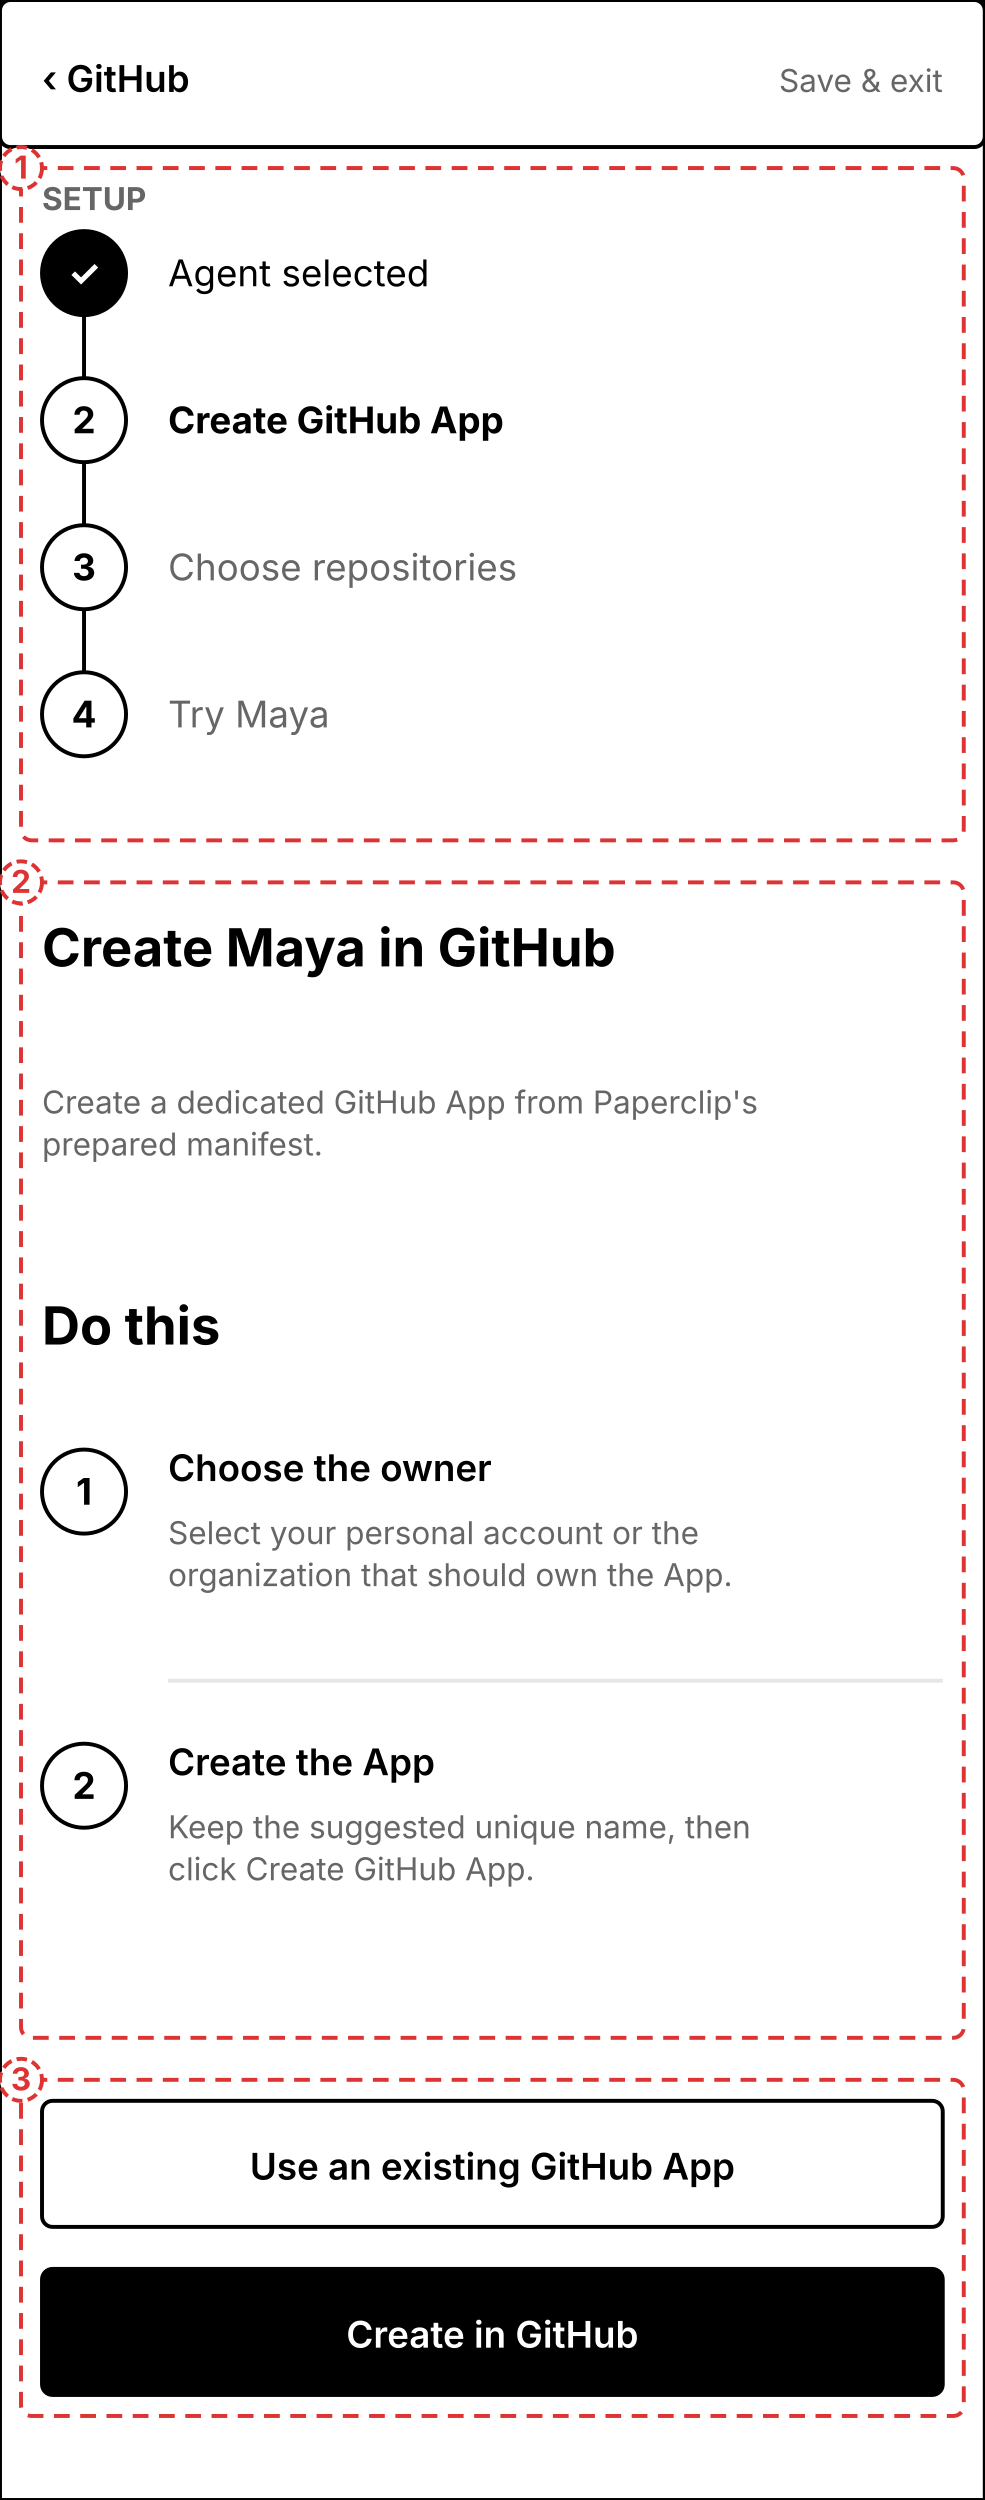
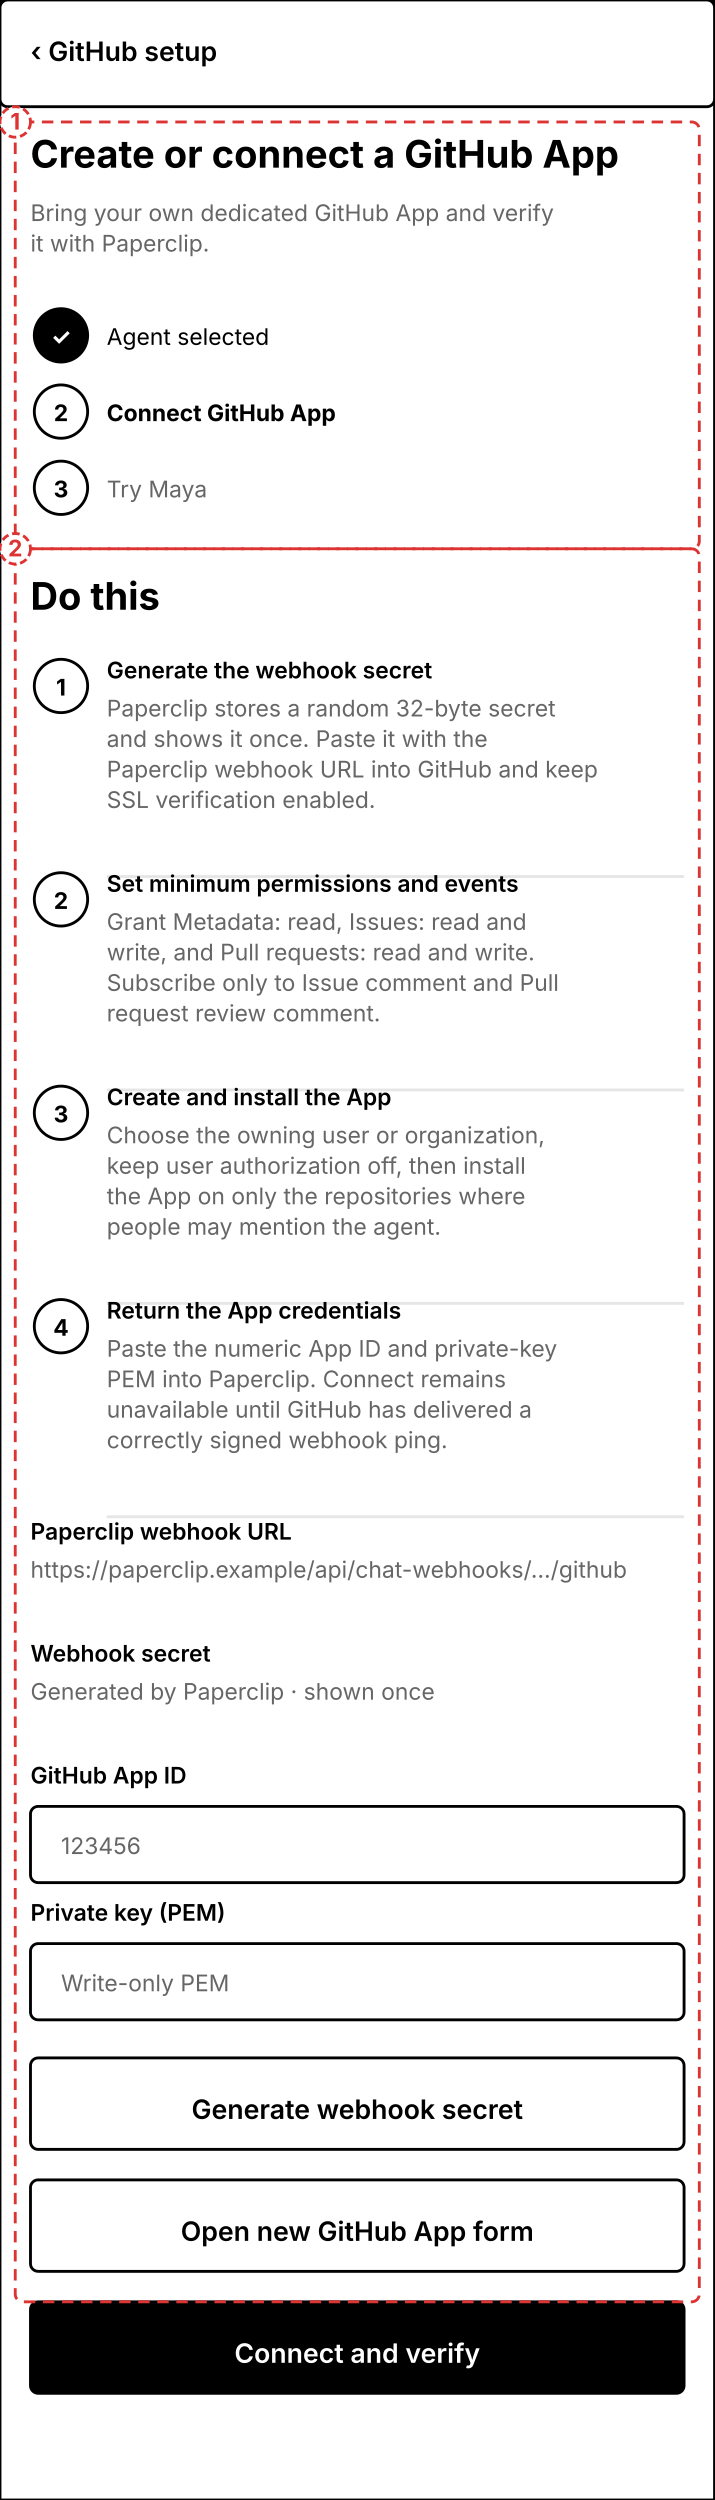
- <svg xmlns="http://www.w3.org/2000/svg" width="375" height="952" viewBox="0 0 375 952" font-family="-apple-system, system-ui, sans-serif" fill="#fff" stroke="#000" stroke-width="1.5">
-   <rect x="0" y="0" width="375" height="952" />
-   <g data-region="mobile-header">
-     <rect x="0" y="0" width="375" height="56" rx="4" />
-     <text x="16" y="35" font-size="14" fill="#000" stroke="none" font-weight="600">‹  GitHub</text>
-     <text x="359" y="35" font-size="12" fill="#666" stroke="none" text-anchor="end">Save &amp; exit</text>
-   </g>
-   <text x="16" y="80" font-size="12" fill="#666" stroke="none" font-weight="700">SETUP</text>
-   <line x1="32" y1="104" x2="32" y2="272" />
-   <circle cx="32" cy="104" r="16" fill="#000" />
-   <text x="32" y="109" font-size="14" fill="#fff" stroke="none" text-anchor="middle" font-weight="700">✓</text>
-   <text x="64" y="109" font-size="14" fill="#000" stroke="none">Agent selected</text>
-   <circle cx="32" cy="160" r="16" fill="#fff" />
-   <text x="32" y="165" font-size="14" fill="#000" stroke="none" text-anchor="middle" font-weight="700">2</text>
-   <text x="64" y="165" font-size="14" fill="#000" stroke="none" font-weight="700">Create GitHub App</text>
-   <circle cx="32" cy="216" r="16" fill="#fff" />
-   <text x="32" y="221" font-size="14" fill="#000" stroke="none" text-anchor="middle" font-weight="700">3</text>
-   <text x="64" y="221" font-size="14" fill="#666" stroke="none">Choose repositories</text>
-   <circle cx="32" cy="272" r="16" fill="#fff" />
-   <text x="32" y="277" font-size="14" fill="#000" stroke="none" text-anchor="middle" font-weight="700">4</text>
-   <text x="64" y="277" font-size="14" fill="#666" stroke="none">Try Maya</text>
-   <text x="16" y="368" font-size="20" fill="#000" stroke="none" font-weight="700">Create Maya in GitHub</text>
-   <text x="16" y="424" font-size="12" fill="#666" stroke="none">Create a dedicated GitHub App from Paperclip's</text>
-   <text x="16" y="440" font-size="12" fill="#666" stroke="none">prepared manifest.</text>
-   <text x="16" y="512" font-size="20" fill="#000" stroke="none" font-weight="700">Do this</text>
-   <circle cx="32" cy="568" r="16" fill="#fff" />
-   <text x="32" y="573" font-size="14" fill="#000" stroke="none" text-anchor="middle" font-weight="700">1</text>
-   <text x="64" y="564" font-size="14" fill="#000" stroke="none" font-weight="600">Choose the owner</text>
-   <text x="64" y="588" font-size="12" fill="#666" stroke="none">Select your personal account or the</text>
-   <text x="64" y="604" font-size="12" fill="#666" stroke="none">organization that should own the App.</text>
-   <line x1="64" y1="640" x2="359" y2="640" stroke="#e6e6e6" />
-   <circle cx="32" cy="680" r="16" fill="#fff" />
-   <text x="32" y="685" font-size="14" fill="#000" stroke="none" text-anchor="middle" font-weight="700">2</text>
-   <text x="64" y="676" font-size="14" fill="#000" stroke="none" font-weight="600">Create the App</text>
-   <text x="64" y="700" font-size="12" fill="#666" stroke="none">Keep the suggested unique name, then</text>
-   <text x="64" y="716" font-size="12" fill="#666" stroke="none">click Create GitHub App.</text>
-   <rect x="16" y="800" width="343" height="48" rx="4" fill="#fff" />
-   <text x="187.5" y="830" font-size="14" fill="#000" stroke="none" text-anchor="middle" font-weight="600">Use an existing GitHub App</text>
-   <rect x="16" y="864" width="343" height="48" rx="4" fill="#000" />
-   <text x="187.5" y="894" font-size="14" fill="#fff" stroke="none" text-anchor="middle" font-weight="600">Create in GitHub</text>
+ <svg xmlns="http://www.w3.org/2000/svg" width="375" height="1312" viewBox="0 0 375 1312" font-family="-apple-system, system-ui, sans-serif" fill="#fff" stroke="#000" stroke-width="1.5">
+   <rect x="0" y="0" width="375" height="1312" />
+   <rect x="0" y="0" width="375" height="56" rx="4" />
+   <text x="16" y="32" font-size="14" fill="#000" stroke="none" font-weight="600">‹  GitHub setup</text>
+   <text x="16" y="88" font-size="20" fill="#000" stroke="none" font-weight="700">Create or connect a GitHub App</text>
+   <text x="16" y="116" font-size="12" fill="#666" stroke="none">Bring your own dedicated GitHub App and verify</text>
+   <text x="16" y="132" font-size="12" fill="#666" stroke="none">it with Paperclip.</text>
+   <circle cx="32" cy="176" r="14" fill="#000" />
+   <text x="32" y="181" font-size="12" fill="#fff" stroke="none" text-anchor="middle" font-weight="700">✓</text>
+   <text x="56" y="181" font-size="12" fill="#000" stroke="none">Agent selected</text>
+   <circle cx="32" cy="216" r="14" fill="#fff" />
+   <text x="32" y="221" font-size="12" fill="#000" stroke="none" text-anchor="middle" font-weight="700">2</text>
+   <text x="56" y="221" font-size="12" fill="#000" stroke="none" font-weight="700">Connect GitHub App</text>
+   <circle cx="32" cy="256" r="14" fill="#fff" />
+   <text x="32" y="261" font-size="12" fill="#000" stroke="none" text-anchor="middle" font-weight="700">3</text>
+   <text x="56" y="261" font-size="12" fill="#666" stroke="none">Try Maya</text>
+   <text x="16" y="320" font-size="20" fill="#000" stroke="none" font-weight="700">Do this</text>
+   <circle cx="32" cy="360" r="14" fill="#fff" />
+   <text x="32" y="365" font-size="12" fill="#000" stroke="none" text-anchor="middle" font-weight="700">1</text>
+   <text x="56" y="356" font-size="12" fill="#000" stroke="none" font-weight="600">Generate the webhook secret</text>
+   <text x="56" y="376" font-size="12" fill="#666" stroke="none">Paperclip stores a random 32-byte secret</text>
+   <text x="56" y="392" font-size="12" fill="#666" stroke="none">and shows it once. Paste it with the</text>
+   <text x="56" y="408" font-size="12" fill="#666" stroke="none">Paperclip webhook URL into GitHub and keep</text>
+   <text x="56" y="424" font-size="12" fill="#666" stroke="none">SSL verification enabled.</text>
+   <line x1="56" y1="460" x2="359" y2="460" stroke="#e6e6e6" />
+   <circle cx="32" cy="472" r="14" fill="#fff" />
+   <text x="32" y="477" font-size="12" fill="#000" stroke="none" text-anchor="middle" font-weight="700">2</text>
+   <text x="56" y="468" font-size="12" fill="#000" stroke="none" font-weight="600">Set minimum permissions and events</text>
+   <text x="56" y="488" font-size="12" fill="#666" stroke="none">Grant Metadata: read, Issues: read and</text>
+   <text x="56" y="504" font-size="12" fill="#666" stroke="none">write, and Pull requests: read and write.</text>
+   <text x="56" y="520" font-size="12" fill="#666" stroke="none">Subscribe only to Issue comment and Pull</text>
+   <text x="56" y="536" font-size="12" fill="#666" stroke="none">request review comment.</text>
+   <line x1="56" y1="572" x2="359" y2="572" stroke="#e6e6e6" />
+   <circle cx="32" cy="584" r="14" fill="#fff" />
+   <text x="32" y="589" font-size="12" fill="#000" stroke="none" text-anchor="middle" font-weight="700">3</text>
+   <text x="56" y="580" font-size="12" fill="#000" stroke="none" font-weight="600">Create and install the App</text>
+   <text x="56" y="600" font-size="12" fill="#666" stroke="none">Choose the owning user or organization,</text>
+   <text x="56" y="616" font-size="12" fill="#666" stroke="none">keep user authorization off, then install</text>
+   <text x="56" y="632" font-size="12" fill="#666" stroke="none">the App on only the repositories where</text>
+   <text x="56" y="648" font-size="12" fill="#666" stroke="none">people may mention the agent.</text>
+   <line x1="56" y1="684" x2="359" y2="684" stroke="#e6e6e6" />
+   <circle cx="32" cy="696" r="14" fill="#fff" />
+   <text x="32" y="701" font-size="12" fill="#000" stroke="none" text-anchor="middle" font-weight="700">4</text>
+   <text x="56" y="692" font-size="12" fill="#000" stroke="none" font-weight="600">Return the App credentials</text>
+   <text x="56" y="712" font-size="12" fill="#666" stroke="none">Paste the numeric App ID and private-key</text>
+   <text x="56" y="728" font-size="12" fill="#666" stroke="none">PEM into Paperclip. Connect remains</text>
+   <text x="56" y="744" font-size="12" fill="#666" stroke="none">unavailable until GitHub has delivered a</text>
+   <text x="56" y="760" font-size="12" fill="#666" stroke="none">correctly signed webhook ping.</text>
+   <line x1="56" y1="796" x2="359" y2="796" stroke="#e6e6e6" />
+   <text x="16" y="808" font-size="12" fill="#000" stroke="none" font-weight="600">Paperclip webhook URL</text>
+   <text x="16" y="828" font-size="12" fill="#666" stroke="none">https://paperclip.example/api/chat-webhooks/…/github</text>
+   <text x="16" y="872" font-size="12" fill="#000" stroke="none" font-weight="600">Webhook secret</text>
+   <text x="16" y="892" font-size="12" fill="#666" stroke="none">Generated by Paperclip · shown once</text>
+   <text x="16" y="936" font-size="12" fill="#000" stroke="none" font-weight="600">GitHub App ID</text>
+   <rect x="16" y="948" width="343" height="40" rx="4" fill="#fff" />
+   <text x="32" y="973" font-size="12" fill="#666" stroke="none">123456</text>
+   <text x="16" y="1008" font-size="12" fill="#000" stroke="none" font-weight="600">Private key (PEM)</text>
+   <rect x="16" y="1020" width="343" height="40" rx="4" fill="#fff" />
+   <text x="32" y="1045" font-size="12" fill="#666" stroke="none">Write-only PEM</text>
+   <rect x="16" y="1080" width="343" height="48" rx="4" fill="#fff" />
+   <text x="187.5" y="1112" font-size="14" fill="#000" stroke="none" text-anchor="middle" font-weight="600">Generate webhook secret</text>
+   <rect x="16" y="1144" width="343" height="48" rx="4" fill="#fff" />
+   <text x="187.5" y="1176" font-size="14" fill="#000" stroke="none" text-anchor="middle" font-weight="600">Open new GitHub App form</text>
+   <rect x="16" y="1208" width="343" height="48" rx="4" fill="#000" />
+   <text x="187.5" y="1240" font-size="14" fill="#fff" stroke="none" text-anchor="middle" font-weight="600">Connect and verify</text>
  <g data-region="annotations">
-     <rect x="8" y="64" width="359" height="256" rx="4" fill="none" stroke="#d33" stroke-dasharray="6 4" />
+     <rect x="8" y="64" width="359" height="224" rx="4" fill="none" stroke="#d33" stroke-dasharray="6 4" />
    <circle cx="8" cy="64" r="8" fill="#fff" stroke="#d33" stroke-dasharray="4 2" />
    <text x="8" y="68" font-size="12" fill="#d33" stroke="none" text-anchor="middle" font-weight="700">1</text>
-     <rect x="8" y="336" width="359" height="440" rx="4" fill="none" stroke="#d33" stroke-dasharray="6 4" />
-     <circle cx="8" cy="336" r="8" fill="#fff" stroke="#d33" stroke-dasharray="4 2" />
-     <text x="8" y="340" font-size="12" fill="#d33" stroke="none" text-anchor="middle" font-weight="700">2</text>
-     <rect x="8" y="792" width="359" height="128" rx="4" fill="none" stroke="#d33" stroke-dasharray="6 4" />
-     <circle cx="8" cy="792" r="8" fill="#fff" stroke="#d33" stroke-dasharray="4 2" />
-     <text x="8" y="796" font-size="12" fill="#d33" stroke="none" text-anchor="middle" font-weight="700">3</text>
+     <rect x="8" y="288" width="359" height="920" rx="4" fill="none" stroke="#d33" stroke-dasharray="6 4" />
+     <circle cx="8" cy="288" r="8" fill="#fff" stroke="#d33" stroke-dasharray="4 2" />
+     <text x="8" y="292" font-size="12" fill="#d33" stroke="none" text-anchor="middle" font-weight="700">2</text>
  </g>
</svg>
